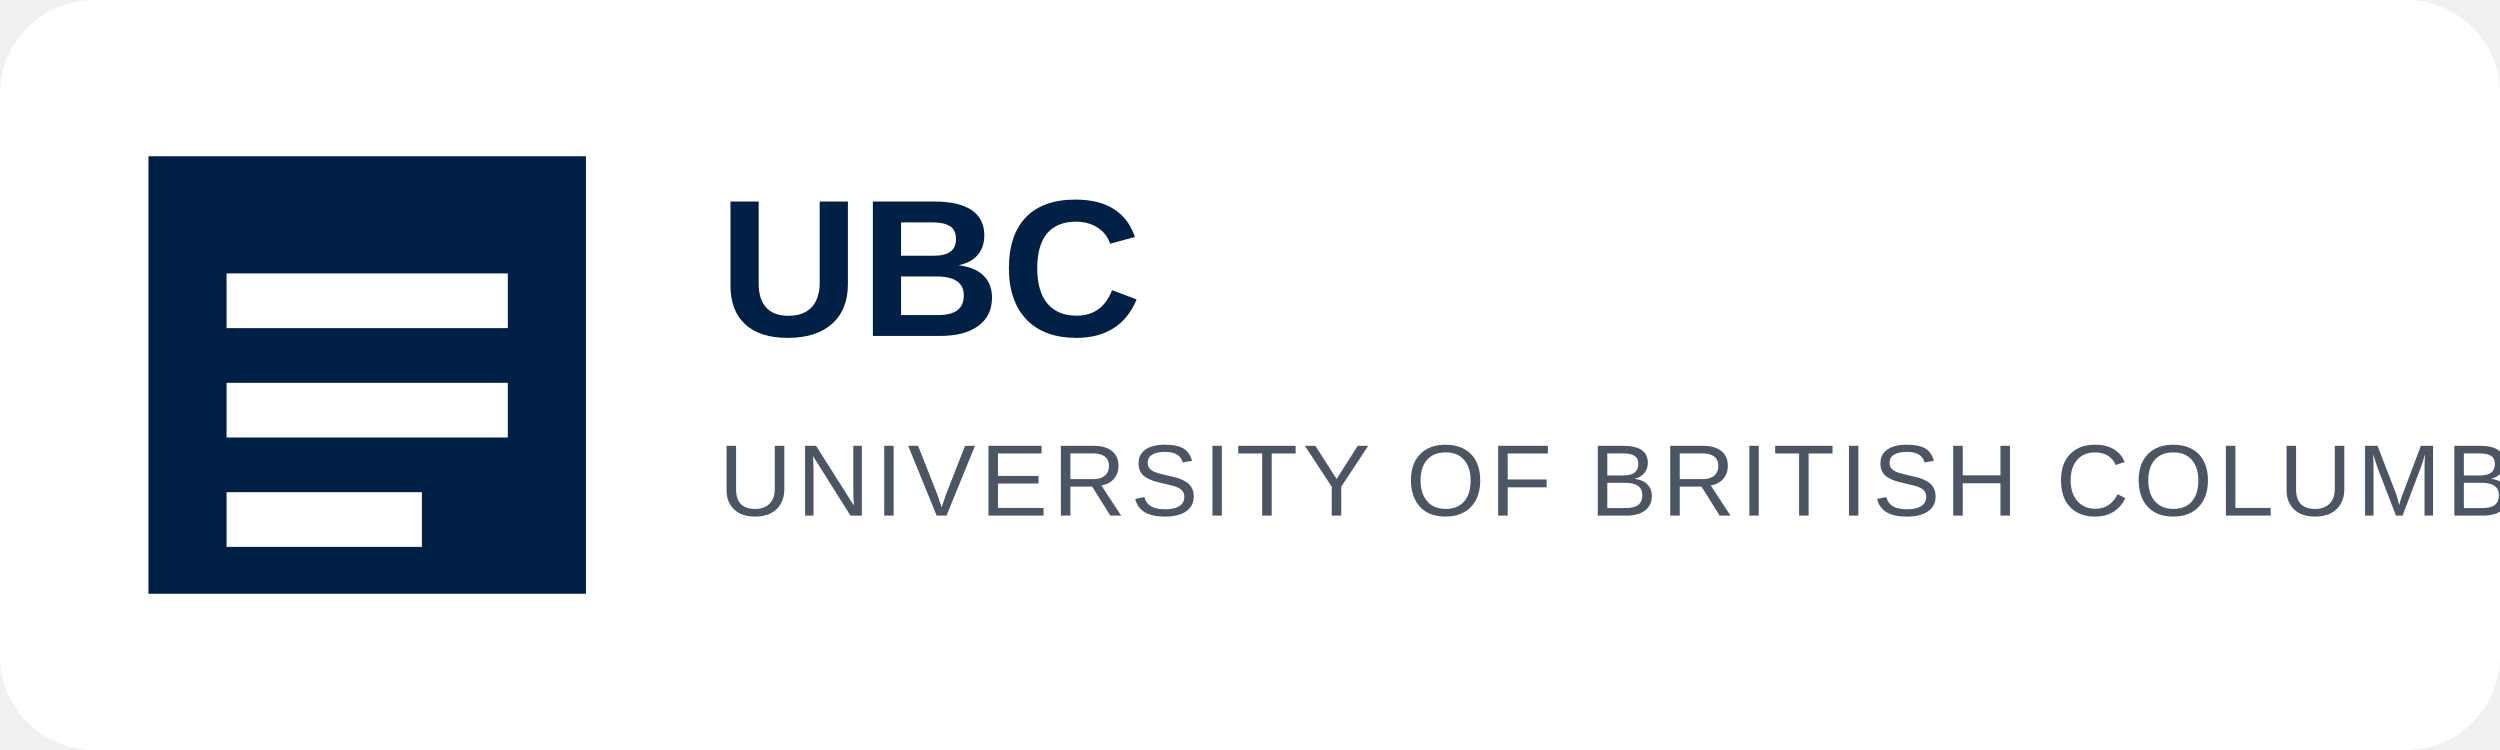
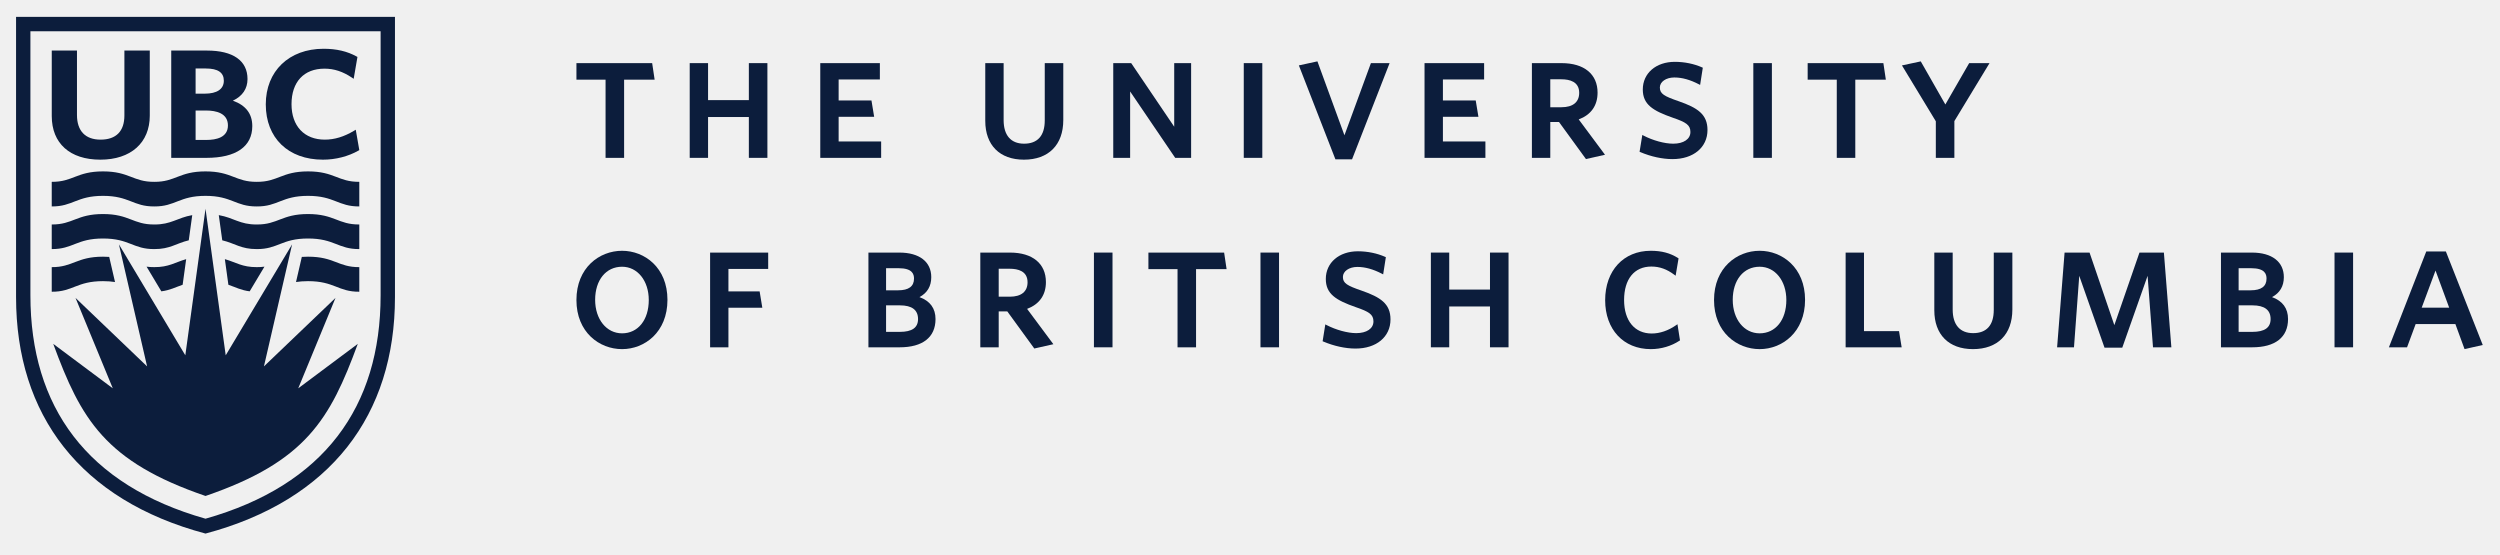
- <svg xmlns="http://www.w3.org/2000/svg" width="320" height="96" viewBox="0 0 320 96" role="img" aria-label="University of British Columbia">
-   <rect width="320" height="96" rx="12" fill="#fff" />
-   <path fill="#002145" d="M19 20h56v56H19z" />
-   <path fill="#fff" d="M29 35h36v7H29zm0 14h36v7H29zm0 14h25v7H29z" />
-   <text x="92" y="43" fill="#002145" font-family="Arial, sans-serif" font-size="25" font-weight="700">UBC</text>
-   <text x="92" y="66" fill="#4b5563" font-family="Arial, sans-serif" font-size="13" letter-spacing=".6">UNIVERSITY OF BRITISH COLUMBIA</text>
+ <svg xmlns="http://www.w3.org/2000/svg" viewBox="0 0 495.657 110" height="110" width="495.657" xml:space="preserve" id="svg2" version="1.1">
+   <defs id="defs6">
+     <clipPath id="clipPath18" clipPathUnits="userSpaceOnUse">
+       <path id="path16" d="M 0,117.004 H 371.743 V 0 H 0 z" />
+     </clipPath>
+   </defs>
+   <g transform="matrix(1.517645,0,0,-1.517645,-34.38328,143.3501)" id="g10">
+     <g id="g12">
+       <g clip-path="url(#clipPath18)" id="g14">
+         <g transform="translate(49.5034,67.1828)" id="g20">
+           <path id="path22" style="fill:#0c1d3c;fill-opacity:1;fill-rule:nonzero;stroke:none" d="m 0,0 2.639,-19.144 8.673,14.493 -3.68,-15.941 9.35,8.946 -4.869,-11.81 7.78,5.806 C 16.271,-27.505 13.116,-33.03 0,-37.52 c -13.116,4.49 -16.271,10.015 -19.892,19.87 l 7.779,-5.806 -4.869,11.81 9.35,-8.946 -3.68,15.941 8.673,-14.493 z" />
+         </g>
+         <g transform="translate(35.7637,73.5969)" id="g24">
+           <path id="path26" style="fill:#0c1d3c;fill-opacity:1;fill-rule:nonzero;stroke:none" d="m 0,0 c -3.974,0 -6.347,2.127 -6.347,5.7 v 8.554 h 3.295 V 5.835 c 0,-2.076 1.091,-3.218 3.077,-3.218 2.038,0 3.118,1.094 3.118,3.159 v 8.478 H 6.459 V 5.757 C 6.459,2.205 3.984,0 0,0" />
+         </g>
+         <g transform="translate(49.627,73.8337)" id="g28">
+           <path id="path30" style="fill:#0c1d3c;fill-opacity:1;fill-rule:nonzero;stroke:none" d="m 0,0 h -4.601 v 14.017 h 4.669 c 3.414,0 5.295,-1.325 5.295,-3.723 C 5.363,9.033 4.705,8.062 3.449,7.467 5.133,6.873 5.988,5.76 5.988,4.153 5.988,1.473 3.863,0 0,0 M -1.418,2.341 H 0 c 1.282,0 2.805,0.327 2.805,1.89 0,1.61 -1.549,1.953 -2.852,1.953 h -1.371 z m 0,6.045 h 1.197 c 1.604,0 2.491,0.602 2.491,1.692 0,1.073 -0.773,1.596 -2.36,1.596 h -1.328 z" />
+         </g>
+         <g transform="translate(64.8438,73.5969)" id="g32">
+           <path id="path34" style="fill:#0c1d3c;fill-opacity:1;fill-rule:nonzero;stroke:none" d="m 0,0 c -4.537,0 -7.467,2.833 -7.467,7.227 0,4.341 3.037,7.261 7.556,7.261 1.676,0 3.087,-0.33 4.311,-1.009 l 0.108,-0.06 -0.492,-2.855 -0.217,0.145 c -1.203,0.808 -2.348,1.181 -3.598,1.181 -2.695,0 -4.306,-1.738 -4.306,-4.646 0,-2.854 1.666,-4.627 4.351,-4.627 1.272,0 2.524,0.382 3.826,1.166 L 4.287,3.912 4.751,1.25 4.648,1.189 C 3.311,0.424 1.66,0 0,0" />
+         </g>
+         <g transform="translate(49.5034,26.6931)" id="g36">
+           <path id="path38" style="fill:#0c1d3c;fill-opacity:1;fill-rule:nonzero;stroke:none" d="m 0,0 c -15.484,4.387 -22.875,14.61 -22.875,29.184 v 34.498 h 45.75 V 29.184 C 22.875,14.61 15.484,4.387 0,0 M -24.75,65.557 V 28.949 C -24.75,13.564 -16.379,2.426 0,-1.943 16.379,2.426 24.75,13.564 24.75,28.949 v 36.608 z" />
+         </g>
+         <g transform="translate(49.5044,68.8693)" id="g40">
+           <path id="path42" style="fill:#0c1d3c;fill-opacity:1;fill-rule:nonzero;stroke:none" d="M 0,0 C 3.451,0 3.918,-1.4 6.697,-1.383 9.467,-1.4 9.941,0 13.393,0 c 3.45,0 3.925,-1.4 6.697,-1.383 V 1.831 C 17.318,1.812 16.843,3.195 13.393,3.195 9.941,3.195 9.467,1.812 6.697,1.831 3.918,1.812 3.451,3.195 0,3.195 c -3.451,0 -3.918,-1.383 -6.697,-1.364 -2.77,-0.019 -3.245,1.364 -6.696,1.364 -3.451,0 -3.927,-1.383 -6.697,-1.364 V -1.383 C -17.32,-1.4 -16.844,0 -13.393,0 -9.942,0 -9.467,-1.4 -6.697,-1.383 -3.918,-1.4 -3.451,0 0,0" />
+         </g>
+         <g transform="translate(51.6909,63.0612)" id="g44">
+           <path id="path46" style="fill:#0c1d3c;fill-opacity:1;fill-rule:nonzero;stroke:none" d="m 0,0 c 1.665,-0.398 2.457,-1.159 4.511,-1.146 2.769,-0.017 3.244,1.383 6.695,1.383 3.451,0 3.926,-1.4 6.697,-1.383 V 2.068 C 15.132,2.049 14.657,3.432 11.206,3.432 7.755,3.432 7.28,2.049 4.511,2.068 2.279,2.053 1.537,2.941 -0.454,3.292 z" />
+         </g>
+         <g transform="translate(42.8071,61.9152)" id="g48">
+           <path id="path50" style="fill:#0c1d3c;fill-opacity:1;fill-rule:nonzero;stroke:none" d="M 0,0 C 2.053,-0.013 2.845,0.747 4.509,1.146 L 4.963,4.437 C 2.973,4.086 2.23,3.199 0,3.214 -2.77,3.195 -3.245,4.578 -6.695,4.578 c -3.452,0 -3.928,-1.383 -6.698,-1.364 V 0 c 2.77,-0.017 3.246,1.383 6.698,1.383 3.45,0 3.925,-1.4 6.695,-1.383" />
+         </g>
+         <g transform="translate(52.4912,57.256)" id="g52">
+           <path id="path54" style="fill:#0c1d3c;fill-opacity:1;fill-rule:nonzero;stroke:none" d="M 0,0 C 0.941,-0.324 1.665,-0.719 2.783,-0.859 L 4.712,2.364 C 4.411,2.323 4.082,2.3 3.71,2.302 1.801,2.29 0.983,2.938 -0.461,3.345 z" />
+         </g>
+         <g transform="translate(61.3262,57.612)" id="g56">
+           <path id="path58" style="fill:#0c1d3c;fill-opacity:1;fill-rule:nonzero;stroke:none" d="m 0,0 c 0.451,0.071 0.964,0.115 1.571,0.115 3.45,0 3.926,-1.4 6.697,-1.383 V 1.946 C 5.497,1.928 5.021,3.311 1.571,3.311 1.279,3.311 1.01,3.3 0.758,3.282 z" />
+         </g>
+         <g transform="translate(37.6812,57.612)" id="g60">
+           <path id="path62" style="fill:#0c1d3c;fill-opacity:1;fill-rule:nonzero;stroke:none" d="m 0,0 -0.758,3.282 c -0.252,0.018 -0.52,0.029 -0.811,0.029 -3.452,0 -3.928,-1.383 -6.698,-1.365 v -3.214 c 2.77,-0.017 3.246,1.383 6.698,1.383 C -0.964,0.115 -0.451,0.071 0,0" />
+         </g>
+         <g transform="translate(43.7329,56.3967)" id="g64">
+           <path id="path66" style="fill:#0c1d3c;fill-opacity:1;fill-rule:nonzero;stroke:none" d="M 0,0 C 1.118,0.14 1.842,0.535 2.783,0.859 L 3.244,4.204 C 1.801,3.797 0.983,3.149 -0.926,3.162 -1.298,3.159 -1.627,3.183 -1.929,3.224 z" />
+         </g>
+         <g transform="translate(104.1885,73.8337)" id="g68">
+           <path id="path70" style="fill:#0c1d3c;fill-opacity:1;fill-rule:nonzero;stroke:none" d="m 0,0 h -2.423 v 10.215 h -3.805 v 2.16 h 9.893 l 0.323,-2.16 H 0 z" />
+         </g>
+         <g transform="translate(122.9077,73.8337)" id="g72">
+           <path id="path74" style="fill:#0c1d3c;fill-opacity:1;fill-rule:nonzero;stroke:none" d="M 0,0 H -2.423 V 5.335 H -7.752 V 0 h -2.398 v 12.375 h 2.398 V 7.542 h 5.329 v 4.833 H 0 z" />
+         </g>
+         <g transform="translate(137.7676,73.8337)" id="g76">
+           <path id="path78" style="fill:#0c1d3c;fill-opacity:1;fill-rule:nonzero;stroke:none" d="m 0,0 h -7.953 v 12.375 h 7.785 V 10.237 H -5.553 V 7.498 h 4.288 L -0.913,5.36 h -4.64 V 2.138 l 5.553,0 z" />
+         </g>
+         <g transform="translate(156.4185,73.5969)" id="g80">
+           <path id="path82" style="fill:#0c1d3c;fill-opacity:1;fill-rule:nonzero;stroke:none" d="m 0,0 c -3.163,0 -5.049,1.896 -5.049,5.075 v 7.536 h 2.398 V 5.17 c 0,-1.988 0.948,-3.082 2.672,-3.082 1.768,0 2.701,1.045 2.701,3.032 v 7.491 H 5.143 V 5.17 C 5.143,1.931 3.219,0 0,0" />
+         </g>
+         <g transform="translate(178.2617,73.8337)" id="g84">
+           <path id="path86" style="fill:#0c1d3c;fill-opacity:1;fill-rule:nonzero;stroke:none" d="M 0,0 H -2.08 L -7.967,8.672 V 0 h -2.206 v 12.375 h 2.345 l 5.619,-8.308 v 8.308 H 0 z" />
+         </g>
+         <path id="path88" style="fill:#0c1d3c;fill-opacity:1;fill-rule:nonzero;stroke:none" d="m 187.562,73.834 h -2.423 v 12.375 h 2.423 z" />
+         <g transform="translate(199.2871,73.6447)" id="g90">
+           <path id="path92" style="fill:#0c1d3c;fill-opacity:1;fill-rule:nonzero;stroke:none" d="m 0,0 h -2.176 l -4.774,12.267 2.424,0.528 3.531,-9.659 3.457,9.427 h 2.441 z" />
+         </g>
+         <g transform="translate(216.707,73.8337)" id="g94">
+           <path id="path96" style="fill:#0c1d3c;fill-opacity:1;fill-rule:nonzero;stroke:none" d="m 0,0 h -7.953 v 12.375 h 7.785 V 10.237 H -5.551 V 7.498 h 4.286 L -0.911,5.36 h -4.64 V 2.138 l 5.551,0 z" />
+         </g>
+         <g transform="translate(225.1826,80.4465)" id="g98">
+           <path id="path100" style="fill:#0c1d3c;fill-opacity:1;fill-rule:nonzero;stroke:none" d="m 0,0 h 1.461 c 1.493,0 2.316,0.664 2.316,1.885 0,1.46 -1.26,1.765 -2.316,1.765 H 0 z M 4.661,-6.77 1.136,-1.925 H 0 V -6.613 H -2.402 V 5.762 h 3.884 c 2.939,0 4.695,-1.439 4.695,-3.856 0,-1.687 -0.851,-2.89 -2.462,-3.499 l 3.433,-4.615 z" />
+         </g>
+         <g transform="translate(241.1465,73.6701)" id="g102">
+           <path id="path104" style="fill:#0c1d3c;fill-opacity:1;fill-rule:nonzero;stroke:none" d="M 0,0 C -1.311,0 -2.812,0.324 -4.206,0.917 L -4.3,0.954 -3.941,3.157 -3.795,3.079 c 1.239,-0.648 2.765,-1.064 3.893,-1.064 1.362,0 2.244,0.602 2.244,1.525 0,0.921 -0.576,1.277 -2.311,1.871 -2.594,0.906 -3.91,1.724 -3.91,3.682 0,2.126 1.723,3.615 4.188,3.615 1.253,0 2.52,-0.262 3.566,-0.729 L 3.961,11.938 3.61,9.691 3.458,9.77 c -1.155,0.602 -2.209,0.894 -3.218,0.894 -1.079,0 -1.89,-0.561 -1.89,-1.309 0,-0.825 0.561,-1.14 2.477,-1.799 C 3.255,6.709 4.573,5.861 4.573,3.804 4.573,1.532 2.735,0 0,0" />
+         </g>
+         <path id="path106" style="fill:#0c1d3c;fill-opacity:1;fill-rule:nonzero;stroke:none" d="m 254.132,73.834 h -2.424 v 12.375 h 2.424 z" />
+         <g transform="translate(265.0283,73.8337)" id="g108">
+           <path id="path110" style="fill:#0c1d3c;fill-opacity:1;fill-rule:nonzero;stroke:none" d="m 0,0 h -2.419 v 10.215 h -3.803 v 2.16 h 9.891 l 0.323,-2.16 H 0 z" />
+         </g>
+         <g transform="translate(277.9717,73.8337)" id="g112">
+           <path id="path114" style="fill:#0c1d3c;fill-opacity:1;fill-rule:nonzero;stroke:none" d="m 0,0 h -2.423 v 4.778 l -4.426,7.298 2.459,0.527 3.211,-5.629 3.113,5.401 H 4.593 L 0,4.803 z" />
+         </g>
+         <g transform="translate(103.9204,59.6096)" id="g116">
+           <path id="path118" style="fill:#0c1d3c;fill-opacity:1;fill-rule:nonzero;stroke:none" d="M 0,0 C -2.1,0 -3.516,-1.739 -3.516,-4.325 -3.516,-6.86 -2.037,-8.7 0,-8.7 c 2.085,0 3.49,1.749 3.49,4.349 C 3.49,-1.832 2.021,0 0,0 m 0,-10.763 c -2.966,0 -5.961,2.203 -5.961,6.412 0,4.227 2.995,6.435 5.961,6.435 2.95,0 5.931,-2.198 5.931,-6.409 0,-4.226 -2.981,-6.438 -5.931,-6.438" />
+         </g>
+         <g transform="translate(117.8164,49.0837)" id="g120">
+           <path id="path122" style="fill:#0c1d3c;fill-opacity:1;fill-rule:nonzero;stroke:none" d="M 0,0 H -2.394 V 12.375 H 5.194 V 10.237 H 0 V 7.306 H 4.076 L 4.427,5.169 H 0 z" />
+         </g>
+         <g transform="translate(138.4106,56.5305)" id="g124">
+           <path id="path126" style="fill:#0c1d3c;fill-opacity:1;fill-rule:nonzero;stroke:none" d="m 0,0 h 1.576 c 1.38,0 2.074,0.513 2.074,1.527 0,0.582 -0.209,1.36 -2.004,1.36 H 0 z m 0,-5.43 h 1.789 c 1.608,0 2.388,0.547 2.388,1.673 0,1.187 -0.792,1.791 -2.363,1.791 L 0,-1.966 z M 1.768,-7.447 H -2.305 V 4.928 h 4.047 c 2.607,0 4.162,-1.2 4.162,-3.208 0,-1.186 -0.515,-2.062 -1.54,-2.609 1.388,-0.504 2.096,-1.468 2.096,-2.868 0,-2.376 -1.67,-3.69 -4.692,-3.69" />
+         </g>
+         <g transform="translate(153.124,55.6965)" id="g128">
+           <path id="path130" style="fill:#0c1d3c;fill-opacity:1;fill-rule:nonzero;stroke:none" d="M 0,0 H 1.456 C 2.946,0 3.77,0.664 3.77,1.885 3.77,3.345 2.513,3.65 1.456,3.65 H 0 z M 4.651,-6.77 1.126,-1.925 H 0 V -6.613 H -2.402 V 5.762 h 3.881 c 2.938,0 4.69,-1.439 4.69,-3.856 0,-1.687 -0.85,-2.89 -2.458,-3.499 l 3.432,-4.615 z" />
+         </g>
+         <path id="path132" style="fill:#0c1d3c;fill-opacity:1;fill-rule:nonzero;stroke:none" d="m 167.992,49.084 h -2.427 v 12.375 h 2.427 z" />
+         <g transform="translate(178.9062,49.0837)" id="g134">
+           <path id="path136" style="fill:#0c1d3c;fill-opacity:1;fill-rule:nonzero;stroke:none" d="m 0,0 h -2.419 v 10.215 h -3.805 v 2.16 H 3.668 L 3.99,10.215 H 0 z" />
+         </g>
+         <path id="path138" style="fill:#0c1d3c;fill-opacity:1;fill-rule:nonzero;stroke:none" d="m 189.747,49.084 h -2.424 v 12.375 h 2.424 z" />
+         <g transform="translate(199.7402,48.9201)" id="g140">
+           <path id="path142" style="fill:#0c1d3c;fill-opacity:1;fill-rule:nonzero;stroke:none" d="m 0,0 c -1.314,0 -2.81,0.324 -4.21,0.917 l -0.09,0.037 0.352,2.203 0.149,-0.078 c 1.245,-0.648 2.774,-1.064 3.893,-1.064 1.362,0 2.246,0.602 2.246,1.525 0,0.921 -0.577,1.277 -2.313,1.871 -2.589,0.906 -3.91,1.724 -3.91,3.682 0,2.126 1.728,3.615 4.195,3.615 1.25,0 2.513,-0.262 3.561,-0.729 L 3.961,11.938 3.61,9.691 3.46,9.77 c -1.155,0.602 -2.211,0.894 -3.224,0.894 -1.073,0 -1.886,-0.561 -1.886,-1.309 0,-0.825 0.558,-1.14 2.478,-1.799 C 3.253,6.709 4.568,5.861 4.568,3.804 4.568,1.532 2.732,0 0,0" />
+         </g>
+         <g transform="translate(219.7285,49.0837)" id="g144">
+           <path id="path146" style="fill:#0c1d3c;fill-opacity:1;fill-rule:nonzero;stroke:none" d="M 0,0 H -2.424 V 5.335 H -7.748 V 0 h -2.398 v 12.375 h 2.398 V 7.542 h 5.324 v 4.833 H 0 z" />
+         </g>
+         <g transform="translate(238.3105,48.8469)" id="g148">
+           <path id="path150" style="fill:#0c1d3c;fill-opacity:1;fill-rule:nonzero;stroke:none" d="m 0,0 c -3.563,0 -5.959,2.566 -5.959,6.39 0,3.862 2.396,6.457 5.959,6.457 1.413,0 2.548,-0.298 3.562,-0.949 L 3.629,11.853 3.247,9.59 3.083,9.71 c -0.978,0.735 -1.93,1.078 -3.009,1.078 -2.228,0 -3.56,-1.641 -3.56,-4.376 0,-2.697 1.377,-4.372 3.607,-4.372 1.067,0 2.18,0.381 3.206,1.101 L 3.487,3.253 3.818,1.139 3.75,1.099 C 2.677,0.391 1.349,0 0,0" />
+         </g>
+         <g transform="translate(252.5342,59.6096)" id="g152">
+           <path id="path154" style="fill:#0c1d3c;fill-opacity:1;fill-rule:nonzero;stroke:none" d="M 0,0 C -2.104,0 -3.516,-1.739 -3.516,-4.325 -3.516,-6.86 -2.037,-8.7 0,-8.7 c 2.082,0 3.487,1.749 3.487,4.349 C 3.487,-1.832 2.02,0 0,0 m 0,-10.763 c -2.966,0 -5.96,2.203 -5.96,6.412 0,4.227 2.994,6.435 5.96,6.435 2.944,0 5.932,-2.198 5.932,-6.409 0,-4.226 -2.988,-6.438 -5.932,-6.438" />
+         </g>
+         <g transform="translate(271.0859,49.0837)" id="g156">
+           <path id="path158" style="fill:#0c1d3c;fill-opacity:1;fill-rule:nonzero;stroke:none" d="m 0,0 h -7.32 v 12.375 h 2.399 V 2.115 h 4.577 z" />
+         </g>
+         <g transform="translate(280.4004,48.8469)" id="g160">
+           <path id="path162" style="fill:#0c1d3c;fill-opacity:1;fill-rule:nonzero;stroke:none" d="m 0,0 c -3.16,0 -5.049,1.896 -5.049,5.075 v 7.536 h 2.4 V 5.17 c 0,-1.988 0.946,-3.082 2.674,-3.082 1.764,0 2.693,1.045 2.693,3.035 v 7.488 H 5.147 V 5.17 C 5.147,1.931 3.222,0 0,0" />
+         </g>
+         <g transform="translate(299.9062,49.0383)" id="g164">
+           <path id="path166" style="fill:#0c1d3c;fill-opacity:1;fill-rule:nonzero;stroke:none" d="M 0,0 H -2.32 L -5.621,9.383 -6.308,0.045 h -2.205 l 0.976,12.375 h 3.262 l 3.239,-9.48 3.282,9.48 H 5.437 L 6.413,0.045 H 4.014 L 3.308,9.383 z" />
+         </g>
+         <g transform="translate(315.1055,56.5305)" id="g168">
+           <path id="path170" style="fill:#0c1d3c;fill-opacity:1;fill-rule:nonzero;stroke:none" d="m 0,0 h 1.574 c 1.376,0 2.072,0.513 2.072,1.527 0,0.582 -0.202,1.36 -2.001,1.36 H 0 z m 0,-5.43 h 1.783 c 1.611,0 2.395,0.547 2.395,1.673 0,1.187 -0.797,1.791 -2.367,1.791 l -1.811,0 z m 1.764,-2.017 h -4.07 V 4.928 h 4.044 c 2.614,0 4.17,-1.2 4.17,-3.208 0,-1.186 -0.521,-2.062 -1.544,-2.609 1.384,-0.504 2.092,-1.468 2.092,-2.868 0,-2.376 -1.664,-3.69 -4.692,-3.69" />
+         </g>
+         <path id="path172" style="fill:#0c1d3c;fill-opacity:1;fill-rule:nonzero;stroke:none" d="m 330.059,49.084 h -2.425 v 12.375 h 2.425 z" />
+         <g transform="translate(339.0205,54.2595)" id="g174">
+           <path id="path176" style="fill:#0c1d3c;fill-opacity:1;fill-rule:nonzero;stroke:none" d="M 0,0 H 3.594 C 3.374,0.63 2.471,3.06 1.807,4.852 z m 5.6,-5.409 -1.198,3.272 h -5.188 l -1.126,-3.039 h -2.37 L 0.598,7.342 H 3.161 L 7.977,-4.875 z" />
+         </g>
+       </g>
+     </g>
+   </g>
</svg>
